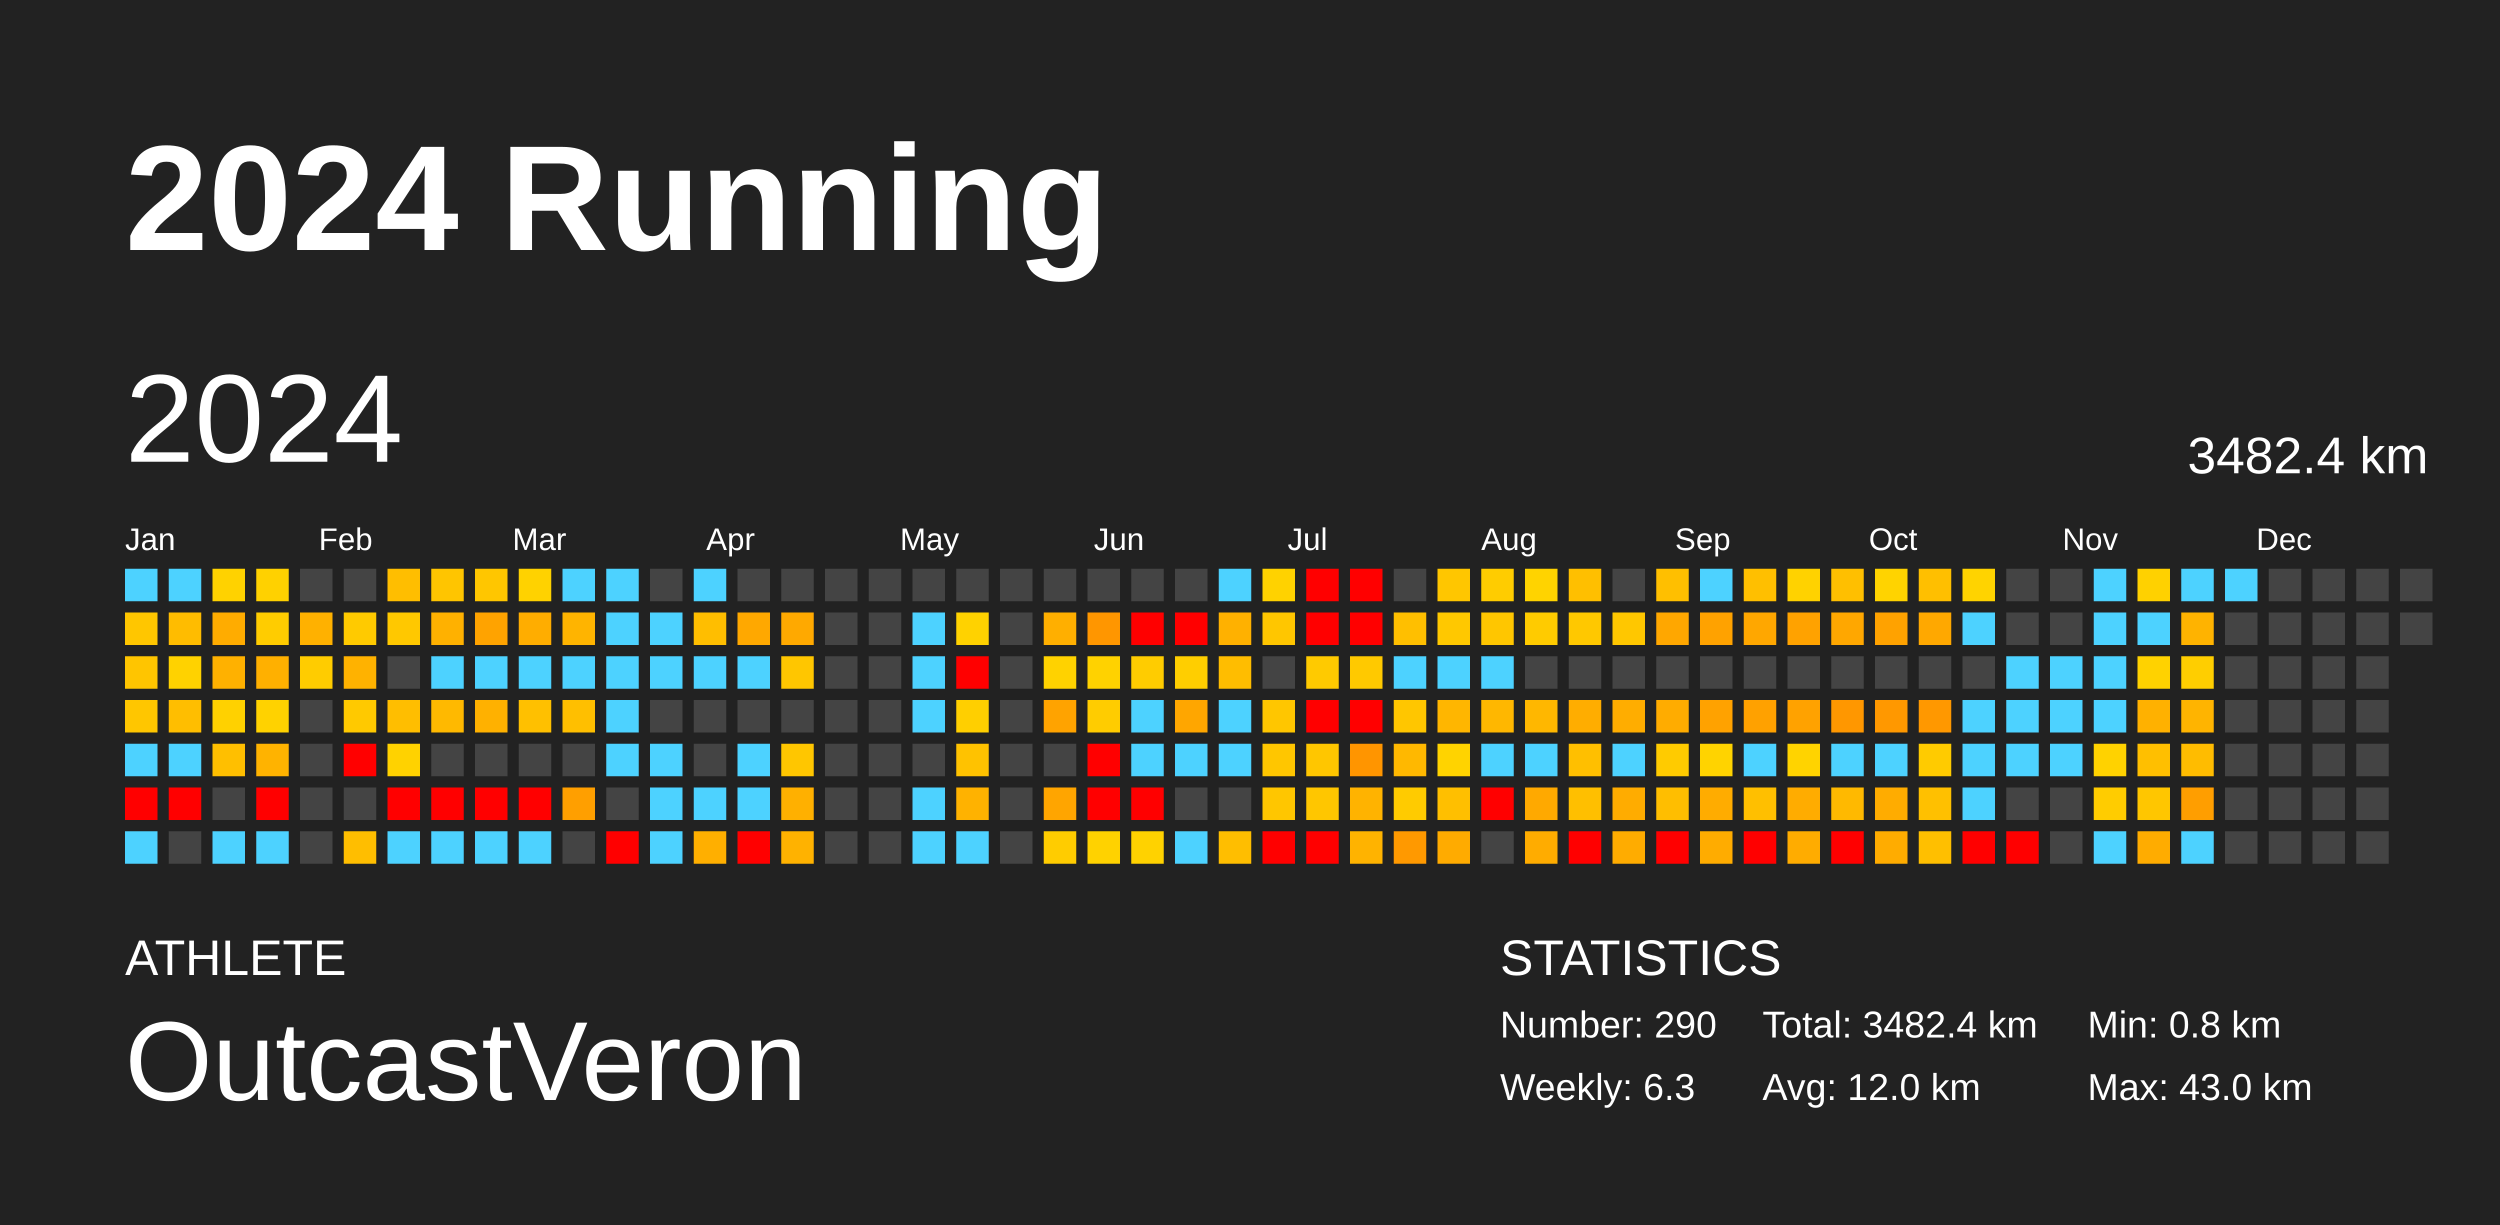
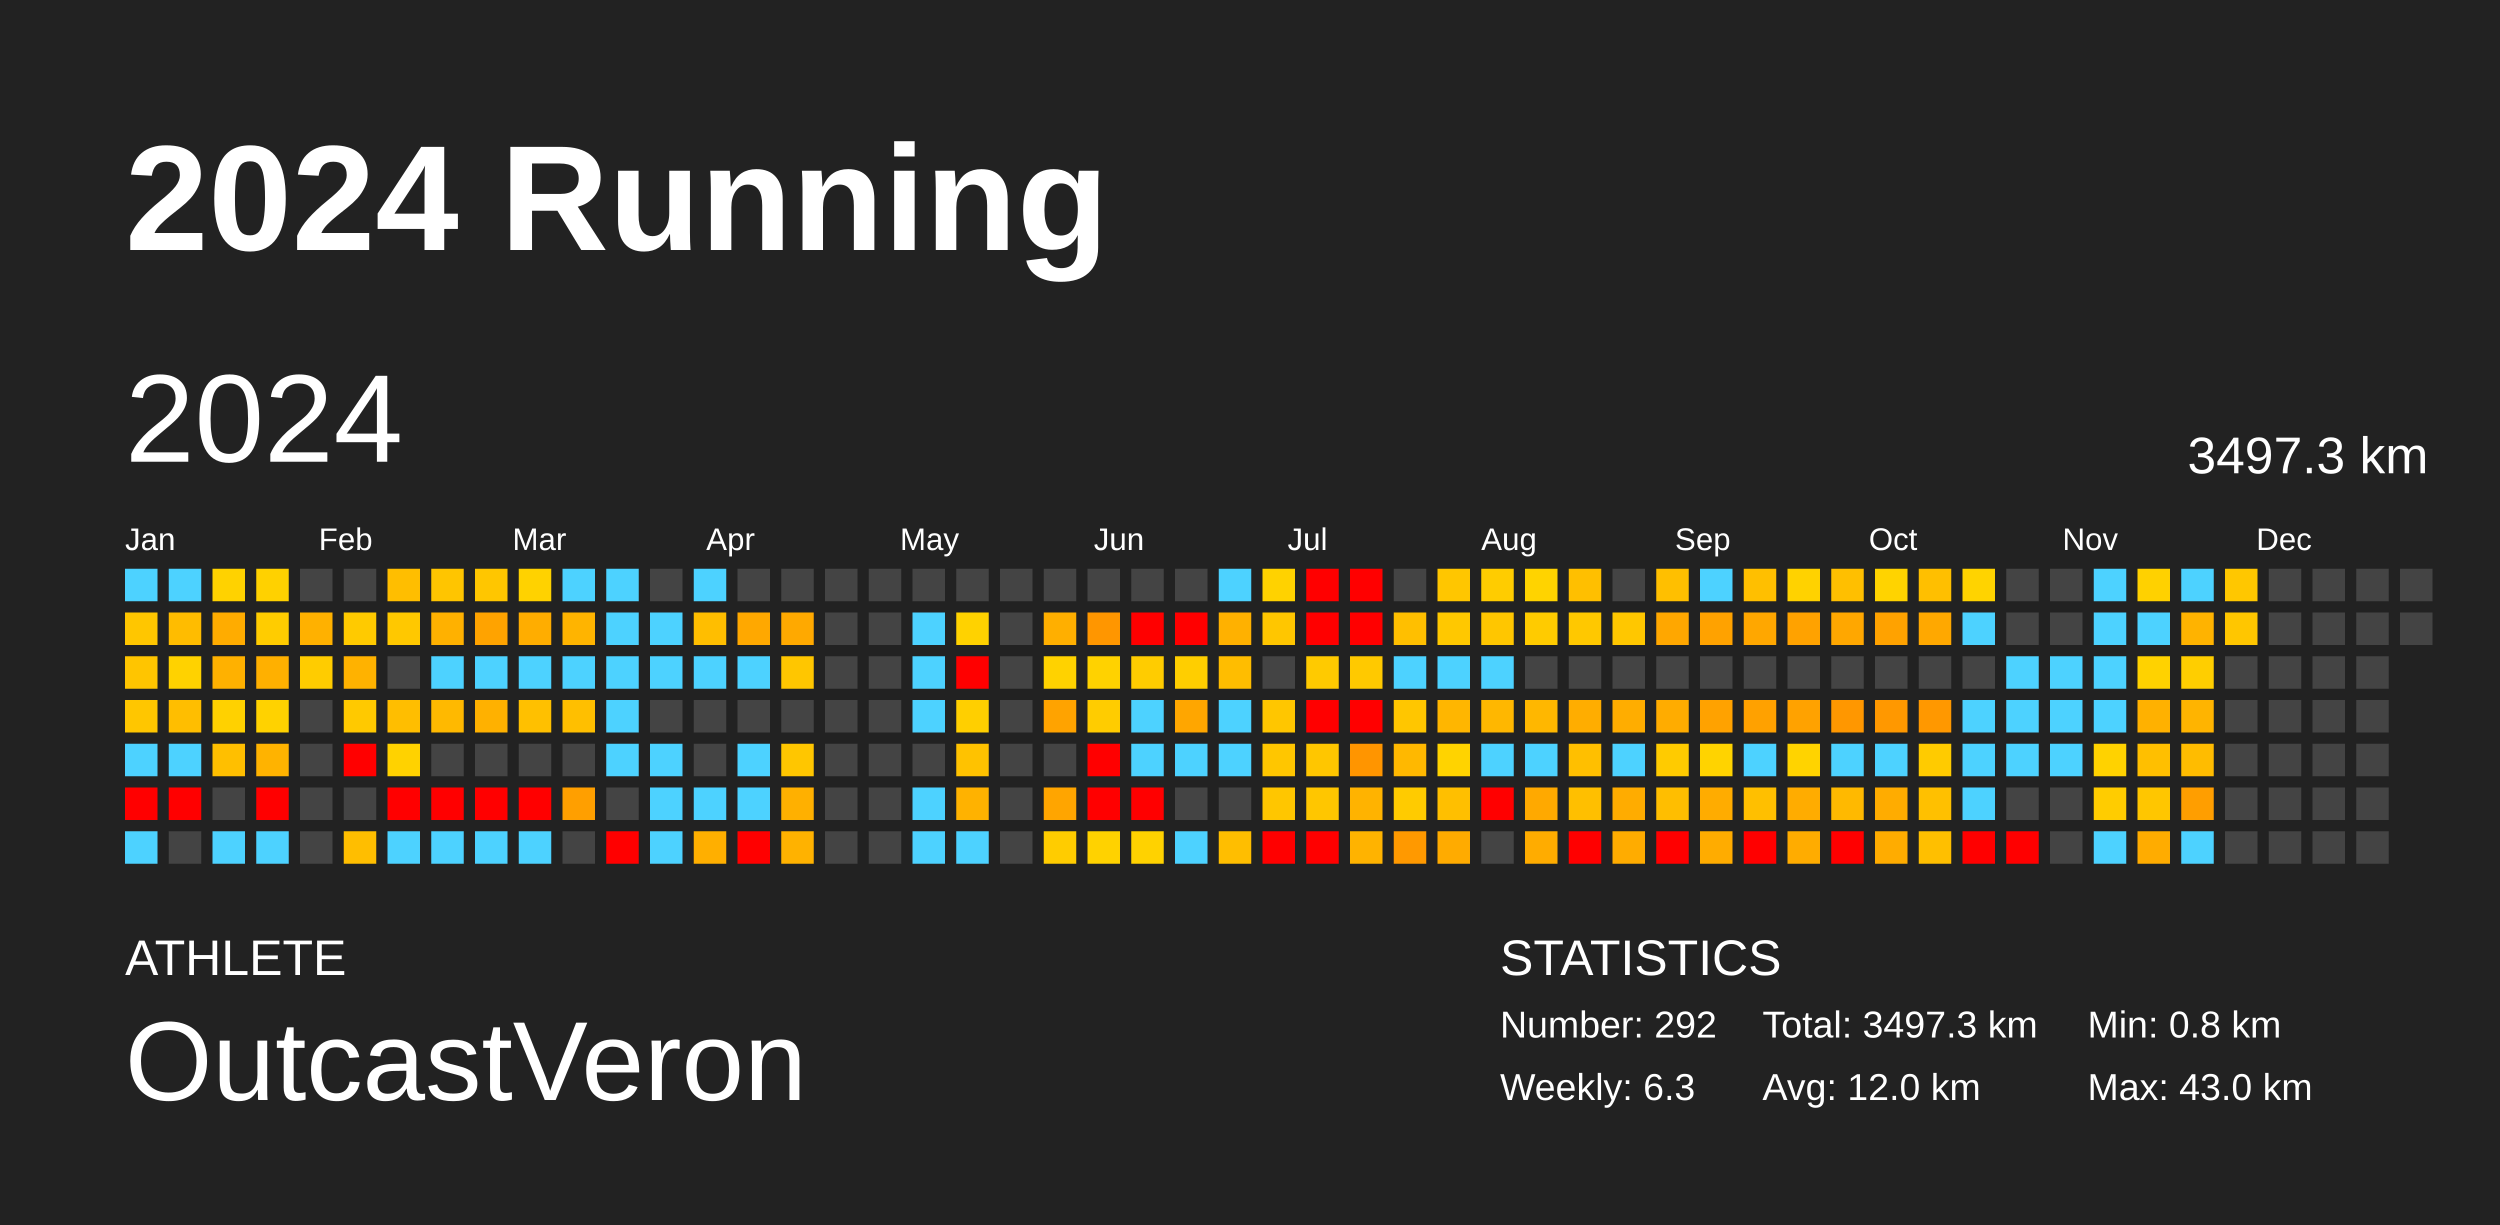
<svg xmlns="http://www.w3.org/2000/svg" baseProfile="full" height="98mm" version="1.1" viewBox="0,0,200,98" width="200mm">
  <defs />
  <rect fill="#222222" height="98" width="200" x="0" y="0" />
  <text fill="#FFFFFF" style="font-size:12px; font-family:Arial; font-weight:bold;" x="10" y="20">2024 Running</text>
  <text fill="#FFFFFF" style="font-size:4px; font-family:Arial" x="10" y="78">ATHLETE</text>
  <text fill="#FFFFFF" style="font-size:9px; font-family:Arial" x="10" y="88">OutcastVeron</text>
  <text fill="#FFFFFF" style="font-size:4px; font-family:Arial" x="120" y="78">STATISTICS</text>
-   <text fill="#FFFFFF" style="font-size:3px; font-family:Arial" x="120" y="83">Number: 290</text>
+   <text fill="#FFFFFF" style="font-size:3px; font-family:Arial" x="120" y="83">Number: 292</text>
  <text fill="#FFFFFF" style="font-size:3px; font-family:Arial" x="120" y="88">Weekly: 6.3</text>
-   <text fill="#FFFFFF" style="font-size:3px; font-family:Arial" x="141" y="83">Total: 3482.4 km</text>
+   <text fill="#FFFFFF" style="font-size:3px; font-family:Arial" x="141" y="83">Total: 3497.3 km</text>
  <text fill="#FFFFFF" style="font-size:3px; font-family:Arial" x="141" y="88">Avg: 12.0 km</text>
  <text fill="#FFFFFF" style="font-size:3px; font-family:Arial" x="167" y="83">Min: 0.8 km</text>
  <text fill="#FFFFFF" style="font-size:3px; font-family:Arial" x="167" y="88">Max: 43.0 km</text>
  <text dominant-baseline="hanging" fill="#FFFFFF" style="font-size:10.0px; font-family:Arial;" x="10" y="30">2024</text>
-   <text dominant-baseline="hanging" fill="#FFFFFF" style="font-size:4.125px; font-family:Arial;" x="175" y="35">3482.4 km</text>
+   <text dominant-baseline="hanging" fill="#FFFFFF" style="font-size:4.125px; font-family:Arial;" x="175" y="35">3497.3 km</text>
  <text fill="#FFFFFF" style="font-size:2.5px; font-family:Arial" x="10.0" y="44">Jan</text>
  <text fill="#FFFFFF" style="font-size:2.5px; font-family:Arial" x="25.5" y="44">Feb</text>
  <text fill="#FFFFFF" style="font-size:2.5px; font-family:Arial" x="41.0" y="44">Mar</text>
  <text fill="#FFFFFF" style="font-size:2.5px; font-family:Arial" x="56.5" y="44">Apr</text>
  <text fill="#FFFFFF" style="font-size:2.5px; font-family:Arial" x="72.0" y="44">May</text>
  <text fill="#FFFFFF" style="font-size:2.5px; font-family:Arial" x="87.5" y="44">Jun</text>
  <text fill="#FFFFFF" style="font-size:2.5px; font-family:Arial" x="103.0" y="44">Jul</text>
  <text fill="#FFFFFF" style="font-size:2.5px; font-family:Arial" x="118.5" y="44">Aug</text>
  <text fill="#FFFFFF" style="font-size:2.5px; font-family:Arial" x="134.0" y="44">Sep</text>
  <text fill="#FFFFFF" style="font-size:2.5px; font-family:Arial" x="149.5" y="44">Oct</text>
  <text fill="#FFFFFF" style="font-size:2.5px; font-family:Arial" x="165.0" y="44">Nov</text>
  <text fill="#FFFFFF" style="font-size:2.5px; font-family:Arial" x="180.5" y="44">Dec</text>
  <rect fill="#4dd2ff" height="2.6" width="2.6" x="10.0" y="45.5" />
  <rect fill="#ffc600" height="2.6" width="2.6" x="10.0" y="49.0" />
  <rect fill="#ffc500" height="2.6" width="2.6" x="10.0" y="52.5" />
  <rect fill="#ffc600" height="2.6" width="2.6" x="10.0" y="56.0" />
  <rect fill="#4dd2ff" height="2.6" width="2.6" x="10.0" y="59.5" />
  <rect fill="red" height="2.6" width="2.6" x="10.0" y="63.0" />
  <rect fill="#4dd2ff" height="2.6" width="2.6" x="10.0" y="66.5" />
  <rect fill="#4dd2ff" height="2.6" width="2.6" x="13.5" y="45.5" />
  <rect fill="#ffbc00" height="2.6" width="2.6" x="13.5" y="49.0" />
  <rect fill="#ffd200" height="2.6" width="2.6" x="13.5" y="52.5" />
  <rect fill="#ffbe00" height="2.6" width="2.6" x="13.5" y="56.0" />
  <rect fill="#4dd2ff" height="2.6" width="2.6" x="13.5" y="59.5" />
  <rect fill="red" height="2.6" width="2.6" x="13.5" y="63.0" />
  <rect fill="#444444" height="2.6" width="2.6" x="13.5" y="66.5" />
  <rect fill="#ffd200" height="2.6" width="2.6" x="17.0" y="45.5" />
  <rect fill="#ffac00" height="2.6" width="2.6" x="17.0" y="49.0" />
  <rect fill="#ffb100" height="2.6" width="2.6" x="17.0" y="52.5" />
  <rect fill="#ffd100" height="2.6" width="2.6" x="17.0" y="56.0" />
  <rect fill="#ffbf00" height="2.6" width="2.6" x="17.0" y="59.5" />
  <rect fill="#444444" height="2.6" width="2.6" x="17.0" y="63.0" />
  <rect fill="#4dd2ff" height="2.6" width="2.6" x="17.0" y="66.5" />
  <rect fill="#ffd100" height="2.6" width="2.6" x="20.5" y="45.5" />
  <rect fill="#ffcc00" height="2.6" width="2.6" x="20.5" y="49.0" />
  <rect fill="#ffb000" height="2.6" width="2.6" x="20.5" y="52.5" />
  <rect fill="#ffd200" height="2.6" width="2.6" x="20.5" y="56.0" />
  <rect fill="#ffb300" height="2.6" width="2.6" x="20.5" y="59.5" />
  <rect fill="red" height="2.6" width="2.6" x="20.5" y="63.0" />
  <rect fill="#4dd2ff" height="2.6" width="2.6" x="20.5" y="66.5" />
  <rect fill="#444444" height="2.6" width="2.6" x="24.0" y="45.5" />
  <rect fill="#ffb100" height="2.6" width="2.6" x="24.0" y="49.0" />
  <rect fill="#ffcc00" height="2.6" width="2.6" x="24.0" y="52.5" />
  <rect fill="#444444" height="2.6" width="2.6" x="24.0" y="56.0" />
  <rect fill="#444444" height="2.6" width="2.6" x="24.0" y="59.5" />
  <rect fill="#444444" height="2.6" width="2.6" x="24.0" y="63.0" />
  <rect fill="#444444" height="2.6" width="2.6" x="24.0" y="66.5" />
  <rect fill="#444444" height="2.6" width="2.6" x="27.5" y="45.5" />
  <rect fill="#ffca00" height="2.6" width="2.6" x="27.5" y="49.0" />
  <rect fill="#ffb200" height="2.6" width="2.6" x="27.5" y="52.5" />
  <rect fill="#ffc900" height="2.6" width="2.6" x="27.5" y="56.0" />
  <rect fill="red" height="2.6" width="2.6" x="27.5" y="59.5" />
  <rect fill="#444444" height="2.6" width="2.6" x="27.5" y="63.0" />
  <rect fill="#ffbe00" height="2.6" width="2.6" x="27.5" y="66.5" />
  <rect fill="#ffbe00" height="2.6" width="2.6" x="31.0" y="45.5" />
  <rect fill="#ffc800" height="2.6" width="2.6" x="31.0" y="49.0" />
  <rect fill="#444444" height="2.6" width="2.6" x="31.0" y="52.5" />
  <rect fill="#ffbe00" height="2.6" width="2.6" x="31.0" y="56.0" />
  <rect fill="#ffd200" height="2.6" width="2.6" x="31.0" y="59.5" />
  <rect fill="red" height="2.6" width="2.6" x="31.0" y="63.0" />
  <rect fill="#4dd2ff" height="2.6" width="2.6" x="31.0" y="66.5" />
  <rect fill="#ffc500" height="2.6" width="2.6" x="34.5" y="45.5" />
  <rect fill="#ffb100" height="2.6" width="2.6" x="34.5" y="49.0" />
  <rect fill="#4dd2ff" height="2.6" width="2.6" x="34.5" y="52.5" />
  <rect fill="#ffb900" height="2.6" width="2.6" x="34.5" y="56.0" />
  <rect fill="#444444" height="2.6" width="2.6" x="34.5" y="59.5" />
  <rect fill="red" height="2.6" width="2.6" x="34.5" y="63.0" />
  <rect fill="#4dd2ff" height="2.6" width="2.6" x="34.5" y="66.5" />
  <rect fill="#ffc600" height="2.6" width="2.6" x="38.0" y="45.5" />
  <rect fill="#ffa300" height="2.6" width="2.6" x="38.0" y="49.0" />
  <rect fill="#4dd2ff" height="2.6" width="2.6" x="38.0" y="52.5" />
  <rect fill="#ffb100" height="2.6" width="2.6" x="38.0" y="56.0" />
  <rect fill="#444444" height="2.6" width="2.6" x="38.0" y="59.5" />
  <rect fill="red" height="2.6" width="2.6" x="38.0" y="63.0" />
  <rect fill="#4dd2ff" height="2.6" width="2.6" x="38.0" y="66.5" />
  <rect fill="#ffd200" height="2.6" width="2.6" x="41.5" y="45.5" />
  <rect fill="#ffad00" height="2.6" width="2.6" x="41.5" y="49.0" />
  <rect fill="#4dd2ff" height="2.6" width="2.6" x="41.5" y="52.5" />
  <rect fill="#ffc000" height="2.6" width="2.6" x="41.5" y="56.0" />
  <rect fill="#444444" height="2.6" width="2.6" x="41.5" y="59.5" />
  <rect fill="red" height="2.6" width="2.6" x="41.5" y="63.0" />
  <rect fill="#4dd2ff" height="2.6" width="2.6" x="41.5" y="66.5" />
  <rect fill="#4dd2ff" height="2.6" width="2.6" x="45.0" y="45.5" />
  <rect fill="#ffb400" height="2.6" width="2.6" x="45.0" y="49.0" />
  <rect fill="#4dd2ff" height="2.6" width="2.6" x="45.0" y="52.5" />
  <rect fill="#ffbf00" height="2.6" width="2.6" x="45.0" y="56.0" />
  <rect fill="#444444" height="2.6" width="2.6" x="45.0" y="59.5" />
  <rect fill="#ff9f00" height="2.6" width="2.6" x="45.0" y="63.0" />
  <rect fill="#444444" height="2.6" width="2.6" x="45.0" y="66.5" />
  <rect fill="#4dd2ff" height="2.6" width="2.6" x="48.5" y="45.5" />
  <rect fill="#4dd2ff" height="2.6" width="2.6" x="48.5" y="49.0" />
  <rect fill="#4dd2ff" height="2.6" width="2.6" x="48.5" y="52.5" />
  <rect fill="#4dd2ff" height="2.6" width="2.6" x="48.5" y="56.0" />
  <rect fill="#4dd2ff" height="2.6" width="2.6" x="48.5" y="59.5" />
  <rect fill="#444444" height="2.6" width="2.6" x="48.5" y="63.0" />
  <rect fill="red" height="2.6" width="2.6" x="48.5" y="66.5" />
  <rect fill="#444444" height="2.6" width="2.6" x="52.0" y="45.5" />
  <rect fill="#4dd2ff" height="2.6" width="2.6" x="52.0" y="49.0" />
  <rect fill="#4dd2ff" height="2.6" width="2.6" x="52.0" y="52.5" />
  <rect fill="#444444" height="2.6" width="2.6" x="52.0" y="56.0" />
  <rect fill="#4dd2ff" height="2.6" width="2.6" x="52.0" y="59.5" />
  <rect fill="#4dd2ff" height="2.6" width="2.6" x="52.0" y="63.0" />
  <rect fill="#4dd2ff" height="2.6" width="2.6" x="52.0" y="66.5" />
  <rect fill="#4dd2ff" height="2.6" width="2.6" x="55.5" y="45.5" />
  <rect fill="#ffbe00" height="2.6" width="2.6" x="55.5" y="49.0" />
  <rect fill="#4dd2ff" height="2.6" width="2.6" x="55.5" y="52.5" />
  <rect fill="#444444" height="2.6" width="2.6" x="55.5" y="56.0" />
  <rect fill="#444444" height="2.6" width="2.6" x="55.5" y="59.5" />
  <rect fill="#4dd2ff" height="2.6" width="2.6" x="55.5" y="63.0" />
  <rect fill="#ffaf00" height="2.6" width="2.6" x="55.5" y="66.5" />
  <rect fill="#444444" height="2.6" width="2.6" x="59.0" y="45.5" />
  <rect fill="#ffa800" height="2.6" width="2.6" x="59.0" y="49.0" />
  <rect fill="#4dd2ff" height="2.6" width="2.6" x="59.0" y="52.5" />
  <rect fill="#444444" height="2.6" width="2.6" x="59.0" y="56.0" />
  <rect fill="#4dd2ff" height="2.6" width="2.6" x="59.0" y="59.5" />
  <rect fill="#4dd2ff" height="2.6" width="2.6" x="59.0" y="63.0" />
  <rect fill="red" height="2.6" width="2.6" x="59.0" y="66.5" />
  <rect fill="#444444" height="2.6" width="2.6" x="62.5" y="45.5" />
  <rect fill="#ffa900" height="2.6" width="2.6" x="62.5" y="49.0" />
  <rect fill="#ffc600" height="2.6" width="2.6" x="62.5" y="52.5" />
  <rect fill="#444444" height="2.6" width="2.6" x="62.5" y="56.0" />
  <rect fill="#ffc600" height="2.6" width="2.6" x="62.5" y="59.5" />
  <rect fill="#ffb000" height="2.6" width="2.6" x="62.5" y="63.0" />
  <rect fill="#ffb200" height="2.6" width="2.6" x="62.5" y="66.5" />
  <rect fill="#444444" height="2.6" width="2.6" x="66.0" y="45.5" />
  <rect fill="#444444" height="2.6" width="2.6" x="66.0" y="49.0" />
  <rect fill="#444444" height="2.6" width="2.6" x="66.0" y="52.5" />
  <rect fill="#444444" height="2.6" width="2.6" x="66.0" y="56.0" />
  <rect fill="#444444" height="2.6" width="2.6" x="66.0" y="59.5" />
  <rect fill="#444444" height="2.6" width="2.6" x="66.0" y="63.0" />
  <rect fill="#444444" height="2.6" width="2.6" x="66.0" y="66.5" />
  <rect fill="#444444" height="2.6" width="2.6" x="69.5" y="45.5" />
  <rect fill="#444444" height="2.6" width="2.6" x="69.5" y="49.0" />
  <rect fill="#444444" height="2.6" width="2.6" x="69.5" y="52.5" />
  <rect fill="#444444" height="2.6" width="2.6" x="69.5" y="56.0" />
  <rect fill="#444444" height="2.6" width="2.6" x="69.5" y="59.5" />
  <rect fill="#444444" height="2.6" width="2.6" x="69.5" y="63.0" />
  <rect fill="#444444" height="2.6" width="2.6" x="69.5" y="66.5" />
  <rect fill="#444444" height="2.6" width="2.6" x="73.0" y="45.5" />
  <rect fill="#4dd2ff" height="2.6" width="2.6" x="73.0" y="49.0" />
  <rect fill="#4dd2ff" height="2.6" width="2.6" x="73.0" y="52.5" />
  <rect fill="#4dd2ff" height="2.6" width="2.6" x="73.0" y="56.0" />
  <rect fill="#444444" height="2.6" width="2.6" x="73.0" y="59.5" />
  <rect fill="#4dd2ff" height="2.6" width="2.6" x="73.0" y="63.0" />
  <rect fill="#4dd2ff" height="2.6" width="2.6" x="73.0" y="66.5" />
  <rect fill="#444444" height="2.6" width="2.6" x="76.5" y="45.5" />
  <rect fill="#ffd200" height="2.6" width="2.6" x="76.5" y="49.0" />
  <rect fill="red" height="2.6" width="2.6" x="76.5" y="52.5" />
  <rect fill="#ffcf00" height="2.6" width="2.6" x="76.5" y="56.0" />
  <rect fill="#ffc200" height="2.6" width="2.6" x="76.5" y="59.5" />
  <rect fill="#ffb200" height="2.6" width="2.6" x="76.5" y="63.0" />
  <rect fill="#4dd2ff" height="2.6" width="2.6" x="76.5" y="66.5" />
  <rect fill="#444444" height="2.6" width="2.6" x="80.0" y="45.5" />
  <rect fill="#444444" height="2.6" width="2.6" x="80.0" y="49.0" />
  <rect fill="#444444" height="2.6" width="2.6" x="80.0" y="52.5" />
  <rect fill="#444444" height="2.6" width="2.6" x="80.0" y="56.0" />
  <rect fill="#444444" height="2.6" width="2.6" x="80.0" y="59.5" />
  <rect fill="#444444" height="2.6" width="2.6" x="80.0" y="63.0" />
  <rect fill="#444444" height="2.6" width="2.6" x="80.0" y="66.5" />
  <rect fill="#444444" height="2.6" width="2.6" x="83.5" y="45.5" />
  <rect fill="#ffaf00" height="2.6" width="2.6" x="83.5" y="49.0" />
  <rect fill="#ffd200" height="2.6" width="2.6" x="83.5" y="52.5" />
  <rect fill="#ffa300" height="2.6" width="2.6" x="83.5" y="56.0" />
  <rect fill="#444444" height="2.6" width="2.6" x="83.5" y="59.5" />
  <rect fill="#ffa500" height="2.6" width="2.6" x="83.5" y="63.0" />
  <rect fill="#ffcc00" height="2.6" width="2.6" x="83.5" y="66.5" />
  <rect fill="#444444" height="2.6" width="2.6" x="87.0" y="45.5" />
  <rect fill="#ff9600" height="2.6" width="2.6" x="87.0" y="49.0" />
  <rect fill="#ffd200" height="2.6" width="2.6" x="87.0" y="52.5" />
  <rect fill="#ffcc00" height="2.6" width="2.6" x="87.0" y="56.0" />
  <rect fill="red" height="2.6" width="2.6" x="87.0" y="59.5" />
  <rect fill="red" height="2.6" width="2.6" x="87.0" y="63.0" />
  <rect fill="#ffd200" height="2.6" width="2.6" x="87.0" y="66.5" />
  <rect fill="#444444" height="2.6" width="2.6" x="90.5" y="45.5" />
  <rect fill="red" height="2.6" width="2.6" x="90.5" y="49.0" />
  <rect fill="#ffcc00" height="2.6" width="2.6" x="90.5" y="52.5" />
  <rect fill="#4dd2ff" height="2.6" width="2.6" x="90.5" y="56.0" />
  <rect fill="#4dd2ff" height="2.6" width="2.6" x="90.5" y="59.5" />
  <rect fill="red" height="2.6" width="2.6" x="90.5" y="63.0" />
  <rect fill="#ffd200" height="2.6" width="2.6" x="90.5" y="66.5" />
  <rect fill="#444444" height="2.6" width="2.6" x="94.0" y="45.5" />
  <rect fill="red" height="2.6" width="2.6" x="94.0" y="49.0" />
  <rect fill="#ffce00" height="2.6" width="2.6" x="94.0" y="52.5" />
  <rect fill="#ffa600" height="2.6" width="2.6" x="94.0" y="56.0" />
  <rect fill="#4dd2ff" height="2.6" width="2.6" x="94.0" y="59.5" />
  <rect fill="#444444" height="2.6" width="2.6" x="94.0" y="63.0" />
  <rect fill="#4dd2ff" height="2.6" width="2.6" x="94.0" y="66.5" />
  <rect fill="#4dd2ff" height="2.6" width="2.6" x="97.5" y="45.5" />
  <rect fill="#ffb100" height="2.6" width="2.6" x="97.5" y="49.0" />
  <rect fill="#ffbd00" height="2.6" width="2.6" x="97.5" y="52.5" />
  <rect fill="#4dd2ff" height="2.6" width="2.6" x="97.5" y="56.0" />
  <rect fill="#4dd2ff" height="2.6" width="2.6" x="97.5" y="59.5" />
  <rect fill="#444444" height="2.6" width="2.6" x="97.5" y="63.0" />
  <rect fill="#ffbe00" height="2.6" width="2.6" x="97.5" y="66.5" />
  <rect fill="#ffd200" height="2.6" width="2.6" x="101.0" y="45.5" />
  <rect fill="#ffc600" height="2.6" width="2.6" x="101.0" y="49.0" />
  <rect fill="#444444" height="2.6" width="2.6" x="101.0" y="52.5" />
  <rect fill="#ffc600" height="2.6" width="2.6" x="101.0" y="56.0" />
  <rect fill="#ffc600" height="2.6" width="2.6" x="101.0" y="59.5" />
  <rect fill="#ffc600" height="2.6" width="2.6" x="101.0" y="63.0" />
  <rect fill="red" height="2.6" width="2.6" x="101.0" y="66.5" />
  <rect fill="red" height="2.6" width="2.6" x="104.5" y="45.5" />
  <rect fill="red" height="2.6" width="2.6" x="104.5" y="49.0" />
  <rect fill="#ffca00" height="2.6" width="2.6" x="104.5" y="52.5" />
  <rect fill="red" height="2.6" width="2.6" x="104.5" y="56.0" />
  <rect fill="#ffc600" height="2.6" width="2.6" x="104.5" y="59.5" />
  <rect fill="#ffc600" height="2.6" width="2.6" x="104.5" y="63.0" />
  <rect fill="red" height="2.6" width="2.6" x="104.5" y="66.5" />
  <rect fill="red" height="2.6" width="2.6" x="108.0" y="45.5" />
  <rect fill="red" height="2.6" width="2.6" x="108.0" y="49.0" />
  <rect fill="#ffc900" height="2.6" width="2.6" x="108.0" y="52.5" />
  <rect fill="red" height="2.6" width="2.6" x="108.0" y="56.0" />
  <rect fill="#ff9500" height="2.6" width="2.6" x="108.0" y="59.5" />
  <rect fill="#ffb300" height="2.6" width="2.6" x="108.0" y="63.0" />
  <rect fill="#ffb300" height="2.6" width="2.6" x="108.0" y="66.5" />
  <rect fill="#444444" height="2.6" width="2.6" x="111.5" y="45.5" />
  <rect fill="#ffbf00" height="2.6" width="2.6" x="111.5" y="49.0" />
  <rect fill="#4dd2ff" height="2.6" width="2.6" x="111.5" y="52.5" />
  <rect fill="#ffc600" height="2.6" width="2.6" x="111.5" y="56.0" />
  <rect fill="#ffb800" height="2.6" width="2.6" x="111.5" y="59.5" />
  <rect fill="#ffcb00" height="2.6" width="2.6" x="111.5" y="63.0" />
  <rect fill="#ff9900" height="2.6" width="2.6" x="111.5" y="66.5" />
  <rect fill="#ffc600" height="2.6" width="2.6" x="115.0" y="45.5" />
  <rect fill="#ffc800" height="2.6" width="2.6" x="115.0" y="49.0" />
  <rect fill="#4dd2ff" height="2.6" width="2.6" x="115.0" y="52.5" />
  <rect fill="#ffb600" height="2.6" width="2.6" x="115.0" y="56.0" />
  <rect fill="#ffd300" height="2.6" width="2.6" x="115.0" y="59.5" />
  <rect fill="#ffbf00" height="2.6" width="2.6" x="115.0" y="63.0" />
  <rect fill="#ffab00" height="2.6" width="2.6" x="115.0" y="66.5" />
  <rect fill="#ffcc00" height="2.6" width="2.6" x="118.5" y="45.5" />
  <rect fill="#ffc600" height="2.6" width="2.6" x="118.5" y="49.0" />
  <rect fill="#4dd2ff" height="2.6" width="2.6" x="118.5" y="52.5" />
  <rect fill="#ffb700" height="2.6" width="2.6" x="118.5" y="56.0" />
  <rect fill="#4dd2ff" height="2.6" width="2.6" x="118.5" y="59.5" />
  <rect fill="red" height="2.6" width="2.6" x="118.5" y="63.0" />
  <rect fill="#444444" height="2.6" width="2.6" x="118.5" y="66.5" />
  <rect fill="#ffd300" height="2.6" width="2.6" x="122.0" y="45.5" />
  <rect fill="#ffcb00" height="2.6" width="2.6" x="122.0" y="49.0" />
  <rect fill="#444444" height="2.6" width="2.6" x="122.0" y="52.5" />
  <rect fill="#ffb700" height="2.6" width="2.6" x="122.0" y="56.0" />
  <rect fill="#4dd2ff" height="2.6" width="2.6" x="122.0" y="59.5" />
  <rect fill="#ffa900" height="2.6" width="2.6" x="122.0" y="63.0" />
  <rect fill="#ffac00" height="2.6" width="2.6" x="122.0" y="66.5" />
  <rect fill="#ffbf00" height="2.6" width="2.6" x="125.5" y="45.5" />
  <rect fill="#ffc800" height="2.6" width="2.6" x="125.5" y="49.0" />
  <rect fill="#444444" height="2.6" width="2.6" x="125.5" y="52.5" />
  <rect fill="#ffad00" height="2.6" width="2.6" x="125.5" y="56.0" />
  <rect fill="#ffbf00" height="2.6" width="2.6" x="125.5" y="59.5" />
  <rect fill="#ffbf00" height="2.6" width="2.6" x="125.5" y="63.0" />
  <rect fill="red" height="2.6" width="2.6" x="125.5" y="66.5" />
  <rect fill="#444444" height="2.6" width="2.6" x="129.0" y="45.5" />
  <rect fill="#ffc700" height="2.6" width="2.6" x="129.0" y="49.0" />
  <rect fill="#444444" height="2.6" width="2.6" x="129.0" y="52.5" />
  <rect fill="#ffad00" height="2.6" width="2.6" x="129.0" y="56.0" />
  <rect fill="#4dd2ff" height="2.6" width="2.6" x="129.0" y="59.5" />
  <rect fill="#ffac00" height="2.6" width="2.6" x="129.0" y="63.0" />
  <rect fill="#ffac00" height="2.6" width="2.6" x="129.0" y="66.5" />
  <rect fill="#ffbf00" height="2.6" width="2.6" x="132.5" y="45.5" />
  <rect fill="#ffa700" height="2.6" width="2.6" x="132.5" y="49.0" />
  <rect fill="#444444" height="2.6" width="2.6" x="132.5" y="52.5" />
  <rect fill="#ffac00" height="2.6" width="2.6" x="132.5" y="56.0" />
  <rect fill="#ffcb00" height="2.6" width="2.6" x="132.5" y="59.5" />
  <rect fill="#ffbe00" height="2.6" width="2.6" x="132.5" y="63.0" />
  <rect fill="red" height="2.6" width="2.6" x="132.5" y="66.5" />
  <rect fill="#4dd2ff" height="2.6" width="2.6" x="136.0" y="45.5" />
  <rect fill="#ffa200" height="2.6" width="2.6" x="136.0" y="49.0" />
  <rect fill="#444444" height="2.6" width="2.6" x="136.0" y="52.5" />
  <rect fill="#ffa200" height="2.6" width="2.6" x="136.0" y="56.0" />
  <rect fill="#ffd300" height="2.6" width="2.6" x="136.0" y="59.5" />
  <rect fill="#ffac00" height="2.6" width="2.6" x="136.0" y="63.0" />
  <rect fill="#ffac00" height="2.6" width="2.6" x="136.0" y="66.5" />
  <rect fill="#ffbf00" height="2.6" width="2.6" x="139.5" y="45.5" />
  <rect fill="#ffa700" height="2.6" width="2.6" x="139.5" y="49.0" />
  <rect fill="#444444" height="2.6" width="2.6" x="139.5" y="52.5" />
  <rect fill="#ffa100" height="2.6" width="2.6" x="139.5" y="56.0" />
  <rect fill="#4dd2ff" height="2.6" width="2.6" x="139.5" y="59.5" />
  <rect fill="#ffbf00" height="2.6" width="2.6" x="139.5" y="63.0" />
  <rect fill="red" height="2.6" width="2.6" x="139.5" y="66.5" />
  <rect fill="#ffd200" height="2.6" width="2.6" x="143.0" y="45.5" />
  <rect fill="#ffa200" height="2.6" width="2.6" x="143.0" y="49.0" />
  <rect fill="#444444" height="2.6" width="2.6" x="143.0" y="52.5" />
  <rect fill="#ffa200" height="2.6" width="2.6" x="143.0" y="56.0" />
  <rect fill="#ffd300" height="2.6" width="2.6" x="143.0" y="59.5" />
  <rect fill="#ffac00" height="2.6" width="2.6" x="143.0" y="63.0" />
  <rect fill="#ffac00" height="2.6" width="2.6" x="143.0" y="66.5" />
  <rect fill="#ffbf00" height="2.6" width="2.6" x="146.5" y="45.5" />
  <rect fill="#ffa700" height="2.6" width="2.6" x="146.5" y="49.0" />
  <rect fill="#444444" height="2.6" width="2.6" x="146.5" y="52.5" />
  <rect fill="#ff9700" height="2.6" width="2.6" x="146.5" y="56.0" />
  <rect fill="#4dd2ff" height="2.6" width="2.6" x="146.5" y="59.5" />
  <rect fill="#ffb900" height="2.6" width="2.6" x="146.5" y="63.0" />
  <rect fill="red" height="2.6" width="2.6" x="146.5" y="66.5" />
  <rect fill="#ffd300" height="2.6" width="2.6" x="150.0" y="45.5" />
  <rect fill="#ffa200" height="2.6" width="2.6" x="150.0" y="49.0" />
  <rect fill="#444444" height="2.6" width="2.6" x="150.0" y="52.5" />
  <rect fill="#ff9800" height="2.6" width="2.6" x="150.0" y="56.0" />
  <rect fill="#4dd2ff" height="2.6" width="2.6" x="150.0" y="59.5" />
  <rect fill="#ffac00" height="2.6" width="2.6" x="150.0" y="63.0" />
  <rect fill="#ffac00" height="2.6" width="2.6" x="150.0" y="66.5" />
  <rect fill="#ffbf00" height="2.6" width="2.6" x="153.5" y="45.5" />
  <rect fill="#ffa800" height="2.6" width="2.6" x="153.5" y="49.0" />
  <rect fill="#444444" height="2.6" width="2.6" x="153.5" y="52.5" />
  <rect fill="#ff9800" height="2.6" width="2.6" x="153.5" y="56.0" />
  <rect fill="#ffcb00" height="2.6" width="2.6" x="153.5" y="59.5" />
  <rect fill="#ffc000" height="2.6" width="2.6" x="153.5" y="63.0" />
  <rect fill="#ffbf00" height="2.6" width="2.6" x="153.5" y="66.5" />
  <rect fill="#ffd300" height="2.6" width="2.6" x="157.0" y="45.5" />
  <rect fill="#4dd2ff" height="2.6" width="2.6" x="157.0" y="49.0" />
  <rect fill="#444444" height="2.6" width="2.6" x="157.0" y="52.5" />
  <rect fill="#4dd2ff" height="2.6" width="2.6" x="157.0" y="56.0" />
  <rect fill="#4dd2ff" height="2.6" width="2.6" x="157.0" y="59.5" />
  <rect fill="#4dd2ff" height="2.6" width="2.6" x="157.0" y="63.0" />
  <rect fill="red" height="2.6" width="2.6" x="157.0" y="66.5" />
  <rect fill="#444444" height="2.6" width="2.6" x="160.5" y="45.5" />
  <rect fill="#444444" height="2.6" width="2.6" x="160.5" y="49.0" />
  <rect fill="#4dd2ff" height="2.6" width="2.6" x="160.5" y="52.5" />
  <rect fill="#4dd2ff" height="2.6" width="2.6" x="160.5" y="56.0" />
  <rect fill="#4dd2ff" height="2.6" width="2.6" x="160.5" y="59.5" />
  <rect fill="#444444" height="2.6" width="2.6" x="160.5" y="63.0" />
  <rect fill="red" height="2.6" width="2.6" x="160.5" y="66.5" />
  <rect fill="#444444" height="2.6" width="2.6" x="164.0" y="45.5" />
  <rect fill="#444444" height="2.6" width="2.6" x="164.0" y="49.0" />
  <rect fill="#4dd2ff" height="2.6" width="2.6" x="164.0" y="52.5" />
  <rect fill="#4dd2ff" height="2.6" width="2.6" x="164.0" y="56.0" />
  <rect fill="#4dd2ff" height="2.6" width="2.6" x="164.0" y="59.5" />
  <rect fill="#444444" height="2.6" width="2.6" x="164.0" y="63.0" />
  <rect fill="#444444" height="2.6" width="2.6" x="164.0" y="66.5" />
  <rect fill="#4dd2ff" height="2.6" width="2.6" x="167.5" y="45.5" />
  <rect fill="#4dd2ff" height="2.6" width="2.6" x="167.5" y="49.0" />
  <rect fill="#4dd2ff" height="2.6" width="2.6" x="167.5" y="52.5" />
  <rect fill="#4dd2ff" height="2.6" width="2.6" x="167.5" y="56.0" />
  <rect fill="#ffd200" height="2.6" width="2.6" x="167.5" y="59.5" />
  <rect fill="#ffcc00" height="2.6" width="2.6" x="167.5" y="63.0" />
  <rect fill="#4dd2ff" height="2.6" width="2.6" x="167.5" y="66.5" />
  <rect fill="#ffd100" height="2.6" width="2.6" x="171.0" y="45.5" />
  <rect fill="#4dd2ff" height="2.6" width="2.6" x="171.0" y="49.0" />
  <rect fill="#ffd200" height="2.6" width="2.6" x="171.0" y="52.5" />
  <rect fill="#ffb100" height="2.6" width="2.6" x="171.0" y="56.0" />
  <rect fill="#ffbf00" height="2.6" width="2.6" x="171.0" y="59.5" />
  <rect fill="#ffc600" height="2.6" width="2.6" x="171.0" y="63.0" />
  <rect fill="#ffac00" height="2.6" width="2.6" x="171.0" y="66.5" />
  <rect fill="#4dd2ff" height="2.6" width="2.6" x="174.5" y="45.5" />
  <rect fill="#ffb300" height="2.6" width="2.6" x="174.5" y="49.0" />
  <rect fill="#ffce00" height="2.6" width="2.6" x="174.5" y="52.5" />
  <rect fill="#ffb400" height="2.6" width="2.6" x="174.5" y="56.0" />
  <rect fill="#ffbc00" height="2.6" width="2.6" x="174.5" y="59.5" />
  <rect fill="#ff9e00" height="2.6" width="2.6" x="174.5" y="63.0" />
  <rect fill="#4dd2ff" height="2.6" width="2.6" x="174.5" y="66.5" />
-   <rect fill="#4dd2ff" height="2.6" width="2.6" x="178.0" y="45.5" />
-   <rect fill="#444444" height="2.6" width="2.6" x="178.0" y="49.0" />
+   <rect fill="#ffc700" height="2.6" width="2.6" x="178.0" y="45.5" />
+   <rect fill="#ffc600" height="2.6" width="2.6" x="178.0" y="49.0" />
  <rect fill="#444444" height="2.6" width="2.6" x="178.0" y="52.5" />
  <rect fill="#444444" height="2.6" width="2.6" x="178.0" y="56.0" />
  <rect fill="#444444" height="2.6" width="2.6" x="178.0" y="59.5" />
  <rect fill="#444444" height="2.6" width="2.6" x="178.0" y="63.0" />
  <rect fill="#444444" height="2.6" width="2.6" x="178.0" y="66.5" />
  <rect fill="#444444" height="2.6" width="2.6" x="181.5" y="45.5" />
  <rect fill="#444444" height="2.6" width="2.6" x="181.5" y="49.0" />
  <rect fill="#444444" height="2.6" width="2.6" x="181.5" y="52.5" />
  <rect fill="#444444" height="2.6" width="2.6" x="181.5" y="56.0" />
  <rect fill="#444444" height="2.6" width="2.6" x="181.5" y="59.5" />
  <rect fill="#444444" height="2.6" width="2.6" x="181.5" y="63.0" />
  <rect fill="#444444" height="2.6" width="2.6" x="181.5" y="66.5" />
  <rect fill="#444444" height="2.6" width="2.6" x="185.0" y="45.5" />
  <rect fill="#444444" height="2.6" width="2.6" x="185.0" y="49.0" />
  <rect fill="#444444" height="2.6" width="2.6" x="185.0" y="52.5" />
  <rect fill="#444444" height="2.6" width="2.6" x="185.0" y="56.0" />
  <rect fill="#444444" height="2.6" width="2.6" x="185.0" y="59.5" />
  <rect fill="#444444" height="2.6" width="2.6" x="185.0" y="63.0" />
  <rect fill="#444444" height="2.6" width="2.6" x="185.0" y="66.5" />
  <rect fill="#444444" height="2.6" width="2.6" x="188.5" y="45.5" />
  <rect fill="#444444" height="2.6" width="2.6" x="188.5" y="49.0" />
  <rect fill="#444444" height="2.6" width="2.6" x="188.5" y="52.5" />
  <rect fill="#444444" height="2.6" width="2.6" x="188.5" y="56.0" />
  <rect fill="#444444" height="2.6" width="2.6" x="188.5" y="59.5" />
  <rect fill="#444444" height="2.6" width="2.6" x="188.5" y="63.0" />
  <rect fill="#444444" height="2.6" width="2.6" x="188.5" y="66.5" />
  <rect fill="#444444" height="2.6" width="2.6" x="192.0" y="45.5" />
  <rect fill="#444444" height="2.6" width="2.6" x="192.0" y="49.0" />
</svg>
